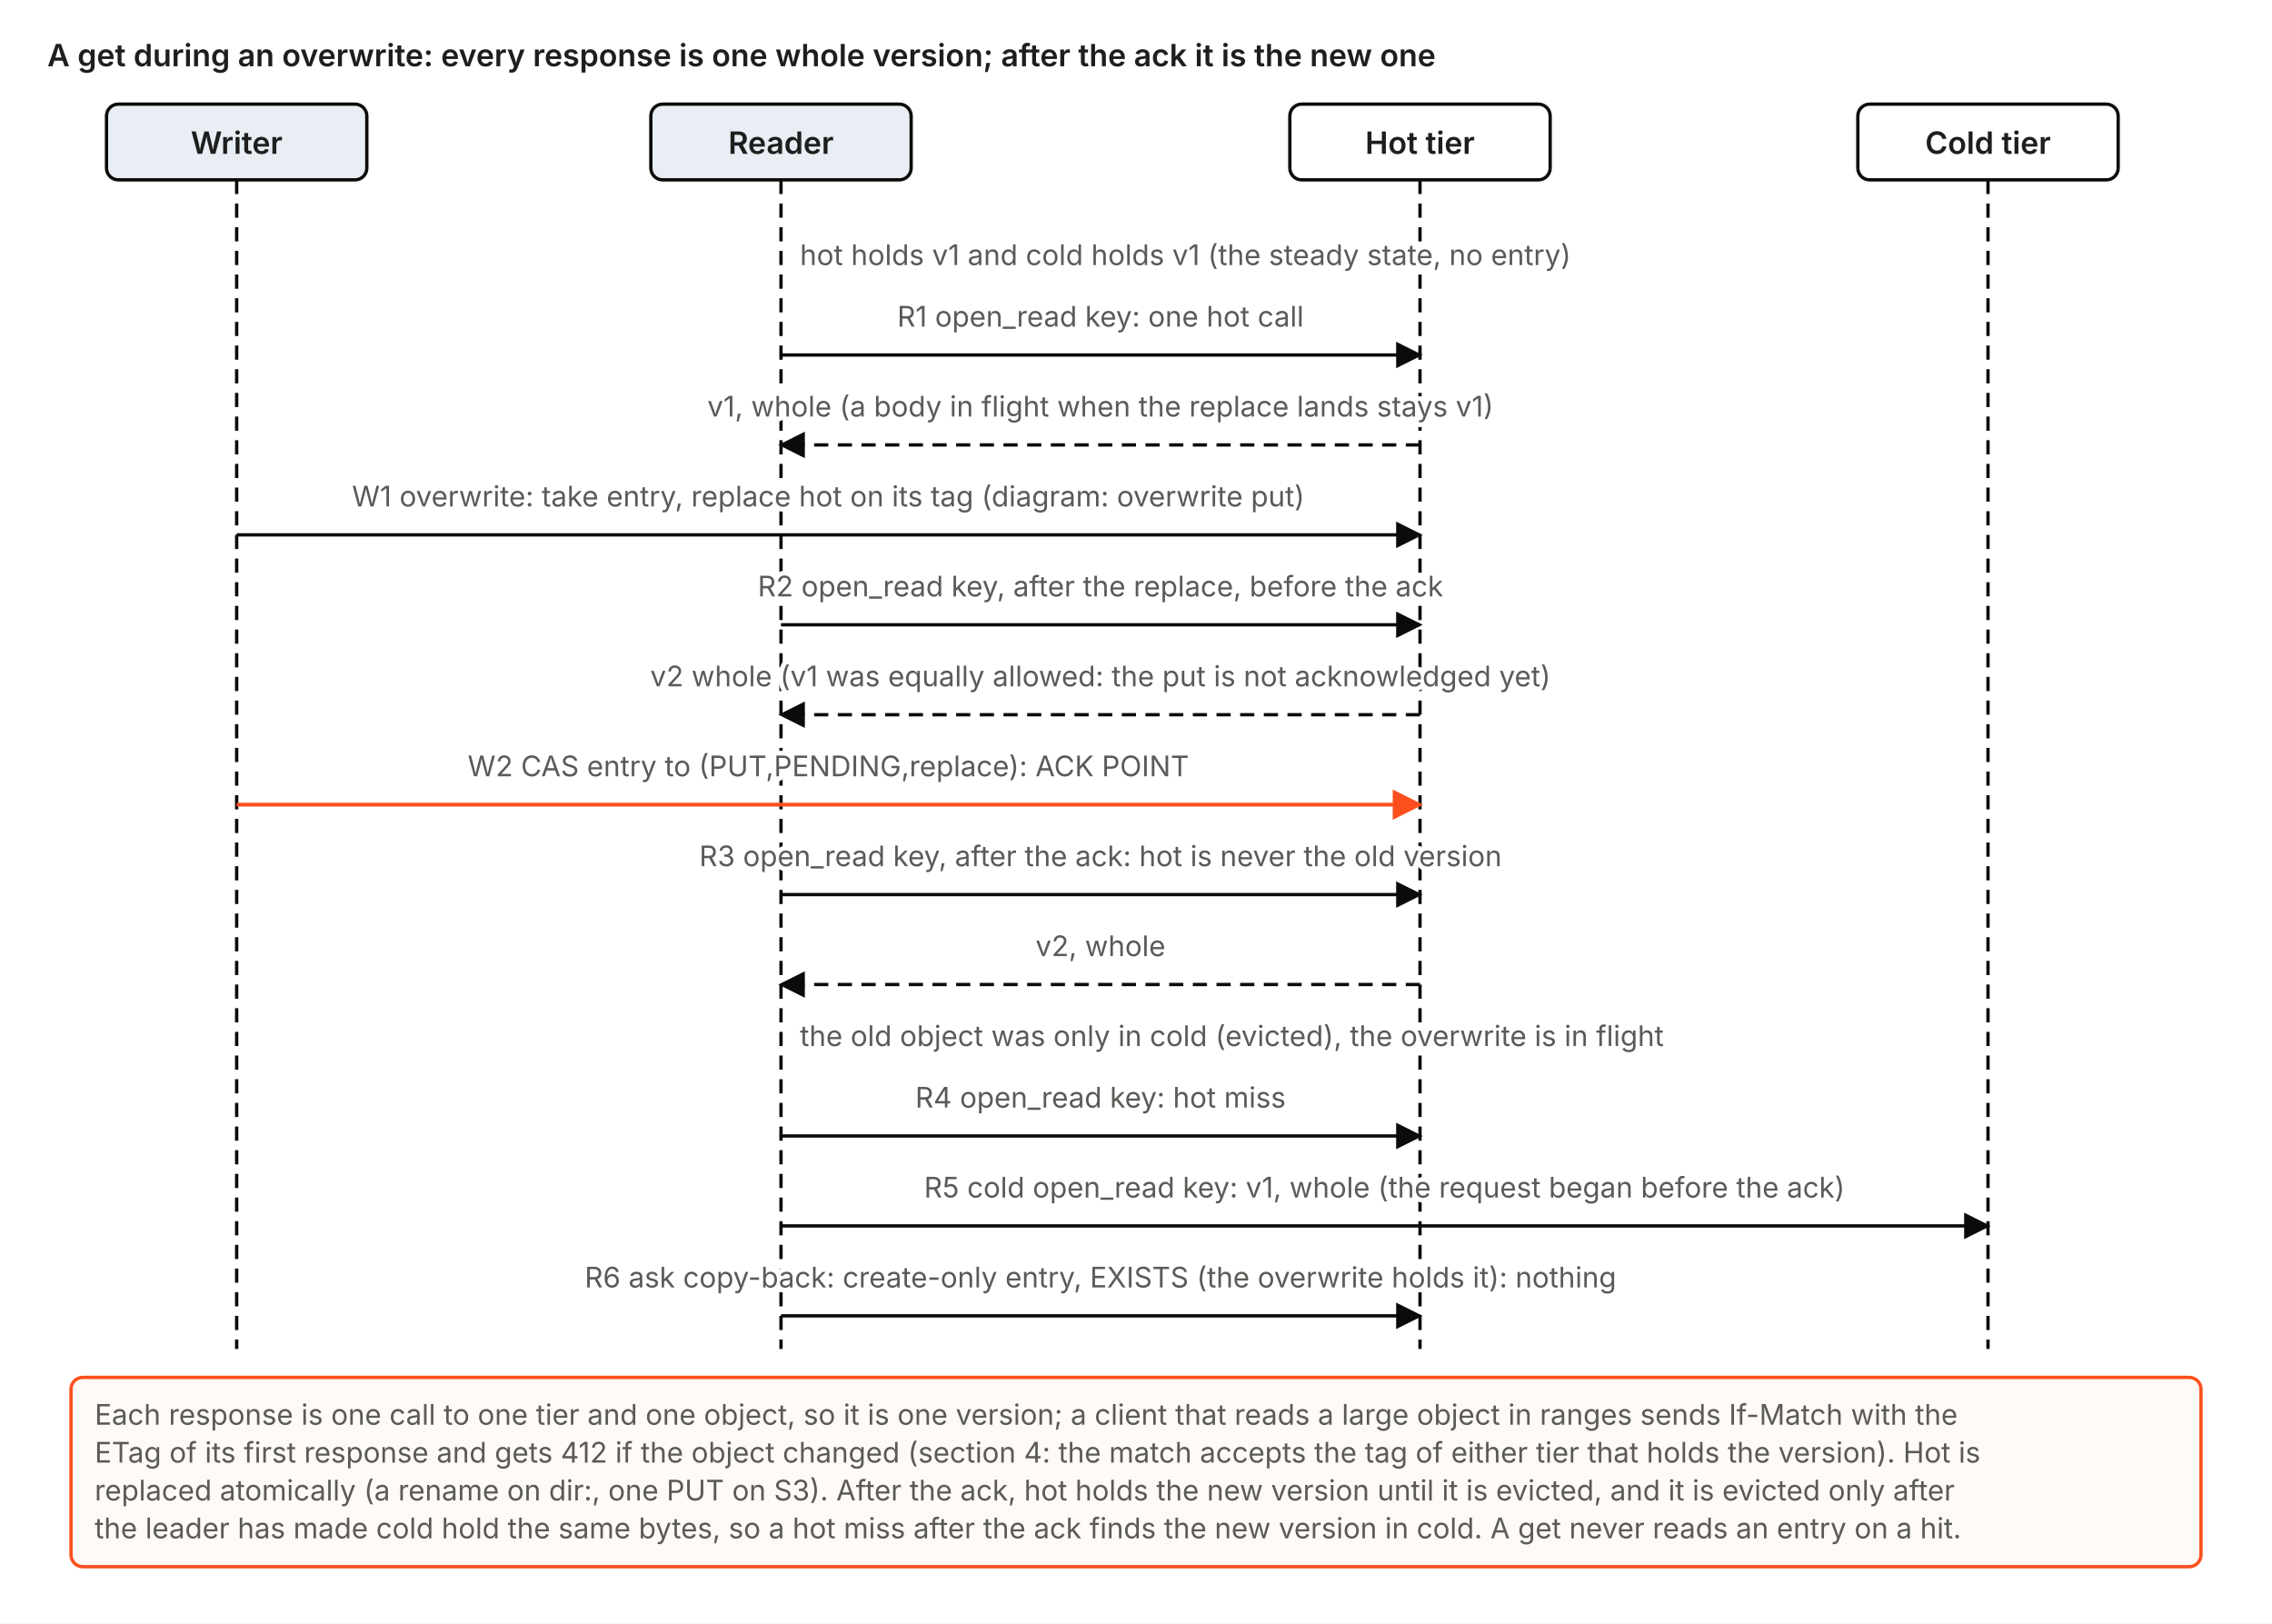
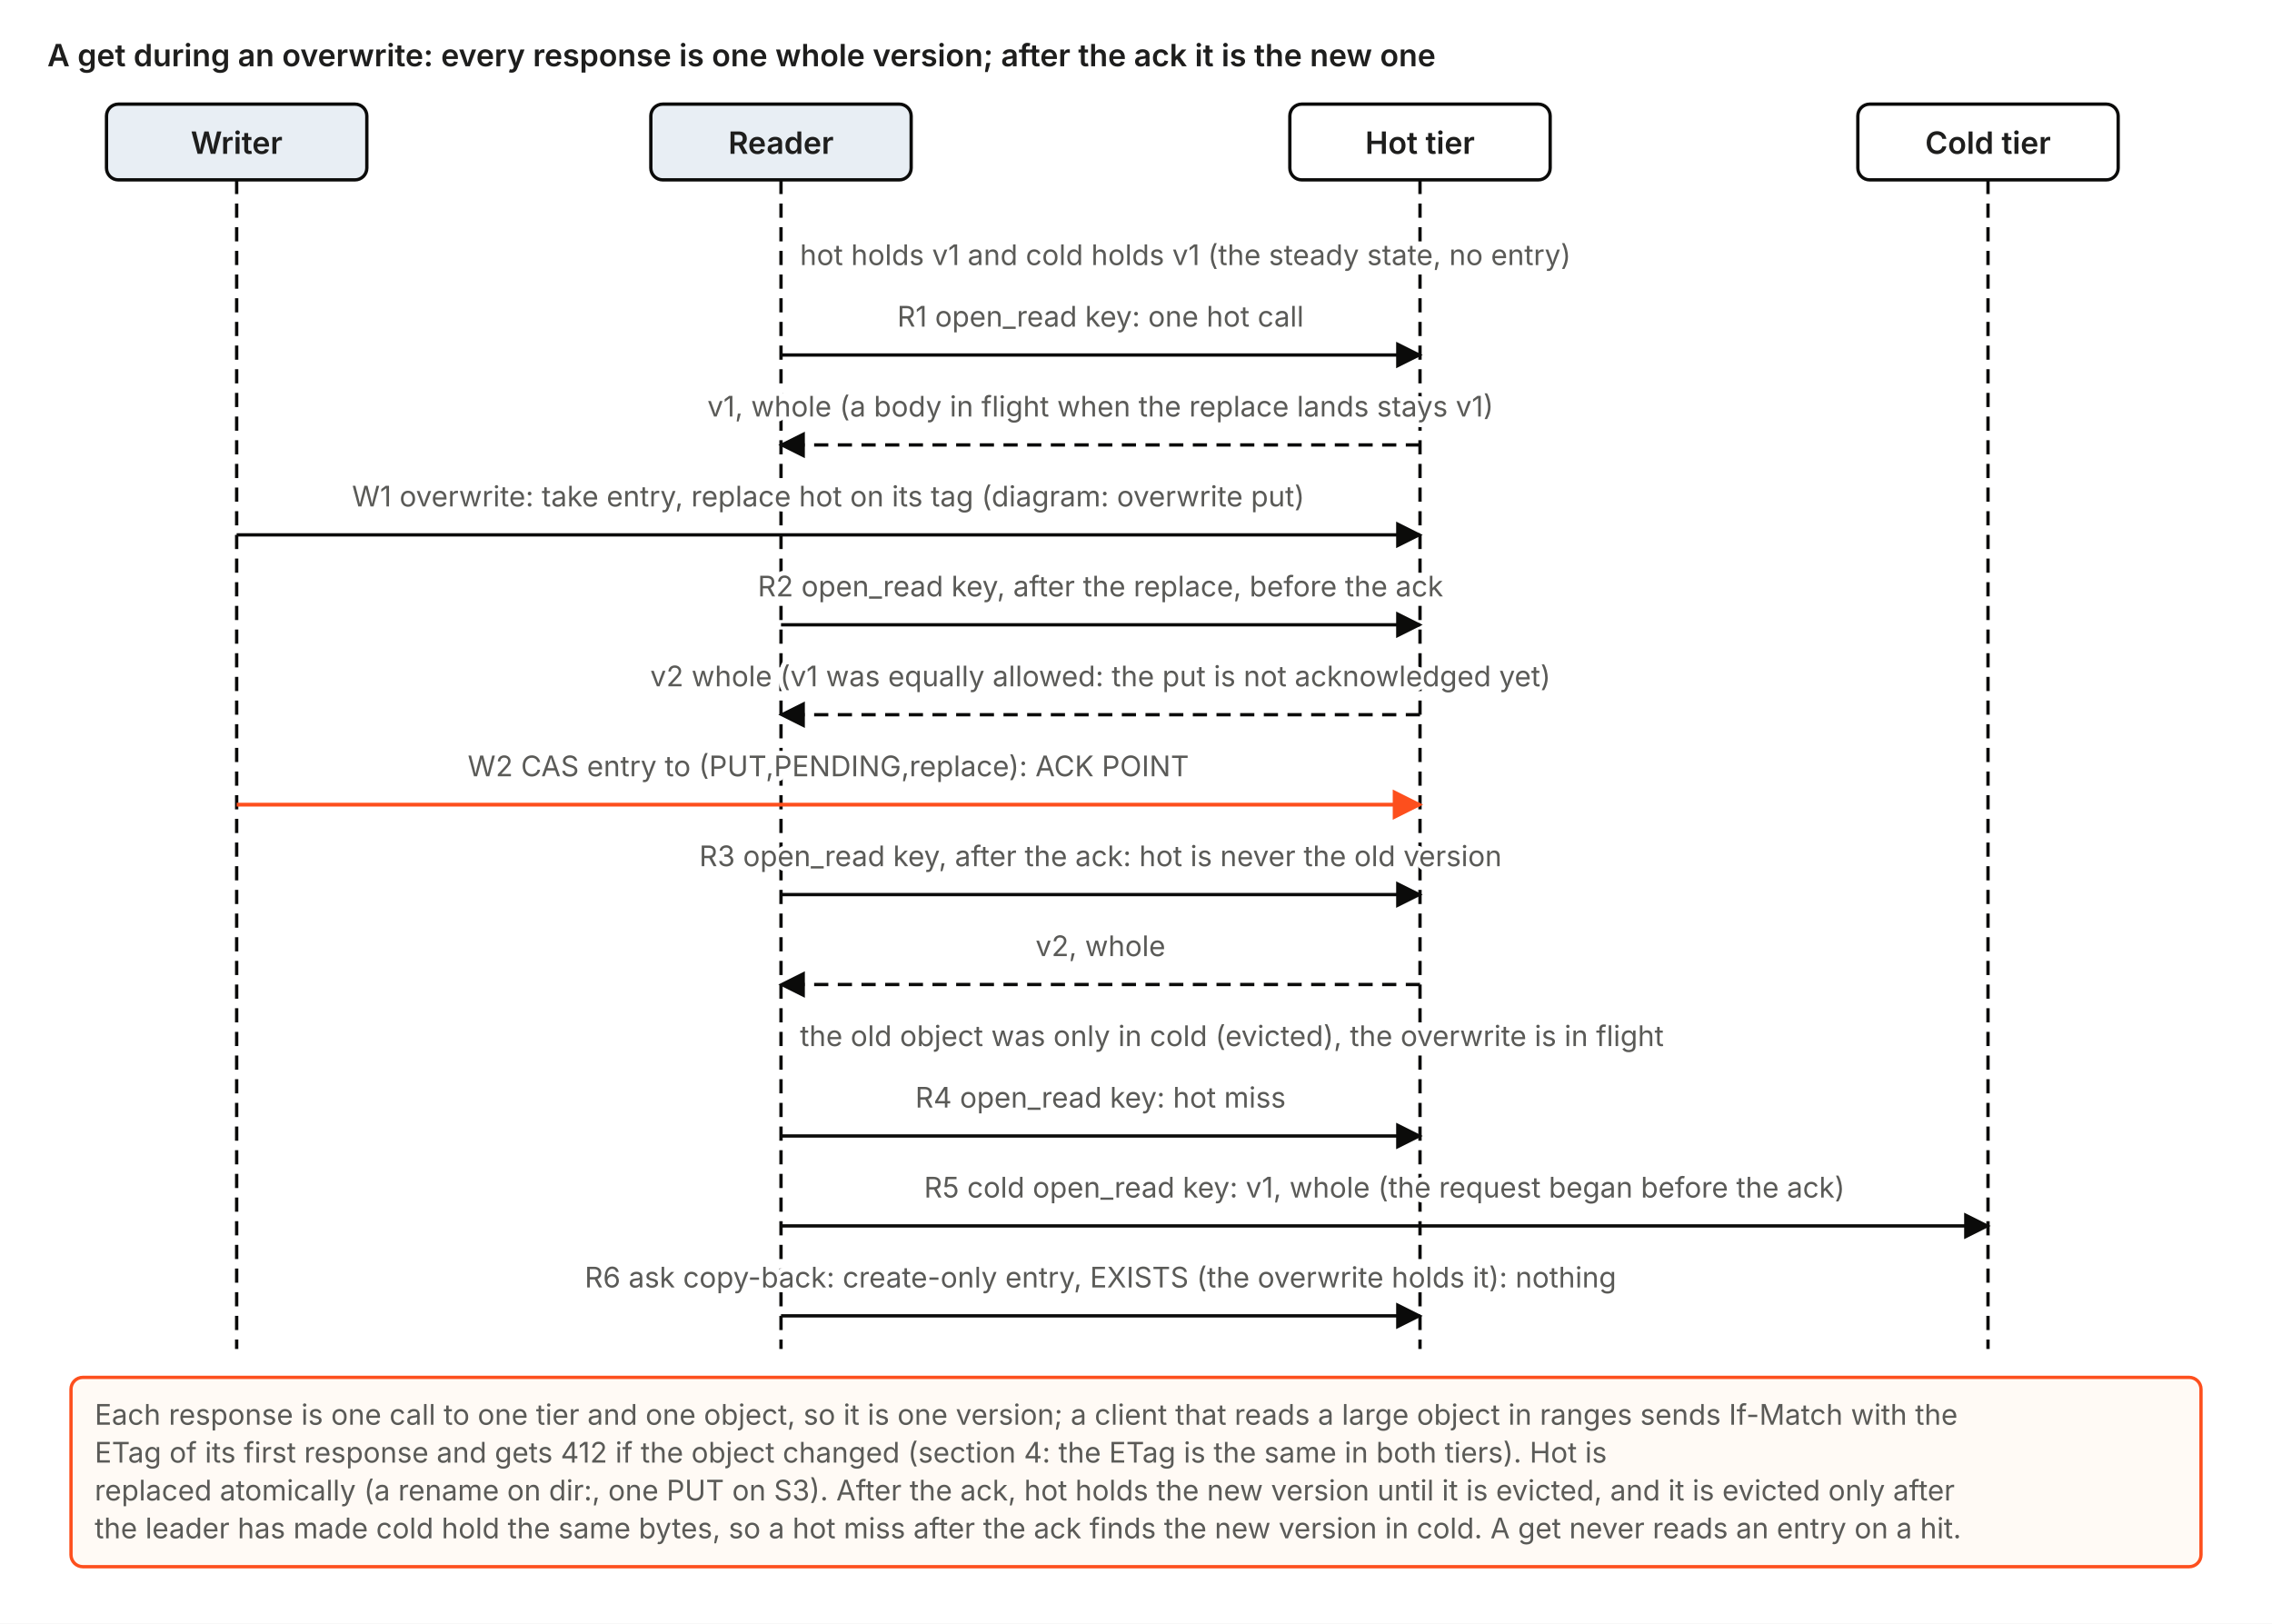
<svg xmlns="http://www.w3.org/2000/svg" viewBox="0 0 960 686" width="960" height="686" role="img" aria-label="Sequence diagram of reads around an overwrite: Writer, Reader, Hot tier, Cold tier. A read before the replace gets the old object from hot. A read after the replace and before the acknowledgement gets the old or the new object, whole. A read after the acknowledgement always gets the new object from hot. Where the old object was only in cold, a read before the acknowledgement is served from cold and its copy-back request does nothing because the entry exists; after the acknowledgement hot holds the new object.">
  <defs>
    <marker id="seq-overwrite-get-ak" viewBox="0 0 10 10" refX="9" refY="5" markerWidth="8" markerHeight="8" orient="auto">
      <path d="M0,0 L10,5 L0,10 z" fill="#0B0B0A" />
    </marker>
    <marker id="seq-overwrite-get-ao" viewBox="0 0 10 10" refX="9" refY="5" markerWidth="8" markerHeight="8" orient="auto">
      <path d="M0,0 L10,5 L0,10 z" fill="#FD4F1D" />
    </marker>
  </defs>
  <style>
.box{fill:#FFFFFF;stroke:#0B0B0A;stroke-width:1.4}
.box-b{fill:#E8EEF4;stroke:#0B0B0A;stroke-width:1.4}
.box-o{fill:#FFFAF5;stroke:#FD4F1D;stroke-width:1.4}
.box-t{fill:none;stroke:#FD4F1D;stroke-width:2}
.box-p{fill:none;stroke:#5A5A57;stroke-width:1.4;stroke-dasharray:6 4}
.ln{stroke:#0B0B0A;fill:none;stroke-width:1.4}
.ln-d{stroke:#0B0B0A;fill:none;stroke-width:1.4;stroke-dasharray:6 4}
.ln-o{stroke:#FD4F1D;fill:none;stroke-width:1.6}
.ln-od{stroke:#FD4F1D;fill:none;stroke-width:1.6;stroke-dasharray:6 4}
text{fill:#1E1E1D;font-family:system-ui,-apple-system,'Segoe UI',sans-serif;font-size:13px}
.b{font-weight:600}
.t-m{fill:#5A5A57;font-size:12px}
.t-n{fill:#5A5A57;font-size:13px}
.lbl{paint-order:stroke;stroke:#FFFFFF;stroke-width:4px;stroke-linejoin:round}
</style>
  <rect x="0" y="0" width="960" height="686" fill="#FFFFFF" />
  <text x="20" y="28" class="b" font-size="16">A get during an overwrite: every response is one whole version; after the ack it is the new one</text>
  <rect x="45" y="44" width="110" height="32" rx="5" class="box-b" />
  <text x="100" y="65" class="b" text-anchor="middle">Writer</text>
  <rect x="275" y="44" width="110" height="32" rx="5" class="box-b" />
  <text x="330" y="65" class="b" text-anchor="middle">Reader</text>
  <rect x="545" y="44" width="110" height="32" rx="5" class="box" />
  <text x="600" y="65" class="b" text-anchor="middle">Hot tier</text>
  <rect x="785" y="44" width="110" height="32" rx="5" class="box" />
  <text x="840" y="65" class="b" text-anchor="middle">Cold tier</text>
  <line x1="100" y1="76" x2="100" y2="570" class="ln-d" />
  <line x1="330" y1="76" x2="330" y2="570" class="ln-d" />
  <line x1="600" y1="76" x2="600" y2="570" class="ln-d" />
  <line x1="840" y1="76" x2="840" y2="570" class="ln-d" />
  <text x="338" y="112" class="t-m lbl">hot holds v1 and cold holds v1 (the steady state, no entry)</text>
  <text x="465" y="138" class="t-m lbl" text-anchor="middle">R1  open_read key: one hot call</text>
  <line x1="330" y1="150" x2="600" y2="150" class="ln" marker-end="url(#seq-overwrite-get-ak)" />
  <text x="465" y="176" class="t-m lbl" text-anchor="middle">v1, whole (a body in flight when the replace lands stays v1)</text>
  <line x1="600" y1="188" x2="330" y2="188" class="ln-d" marker-end="url(#seq-overwrite-get-ak)" />
  <text x="350" y="214" class="t-m lbl" text-anchor="middle">W1  overwrite: take entry, replace hot on its tag (diagram: overwrite put)</text>
  <line x1="100" y1="226" x2="600" y2="226" class="ln" marker-end="url(#seq-overwrite-get-ak)" />
  <text x="465" y="252" class="t-m lbl" text-anchor="middle">R2  open_read key, after the replace, before the ack</text>
  <line x1="330" y1="264" x2="600" y2="264" class="ln" marker-end="url(#seq-overwrite-get-ak)" />
  <text x="465" y="290" class="t-m lbl" text-anchor="middle">v2 whole (v1 was equally allowed: the put is not acknowledged yet)</text>
  <line x1="600" y1="302" x2="330" y2="302" class="ln-d" marker-end="url(#seq-overwrite-get-ak)" />
  <text x="350" y="328" class="t-m lbl" text-anchor="middle">W2  CAS entry to (PUT,PENDING,replace): ACK POINT</text>
  <line x1="100" y1="340" x2="600" y2="340" class="ln-o" marker-end="url(#seq-overwrite-get-ao)" />
  <text x="465" y="366" class="t-m lbl" text-anchor="middle">R3  open_read key, after the ack: hot is never the old version</text>
  <line x1="330" y1="378" x2="600" y2="378" class="ln" marker-end="url(#seq-overwrite-get-ak)" />
  <text x="465" y="404" class="t-m lbl" text-anchor="middle">v2, whole</text>
  <line x1="600" y1="416" x2="330" y2="416" class="ln-d" marker-end="url(#seq-overwrite-get-ak)" />
  <text x="338" y="442" class="t-m lbl">the old object was only in cold (evicted), the overwrite is in flight</text>
  <text x="465" y="468" class="t-m lbl" text-anchor="middle">R4  open_read key: hot miss</text>
  <line x1="330" y1="480" x2="600" y2="480" class="ln" marker-end="url(#seq-overwrite-get-ak)" />
  <text x="585" y="506" class="t-m lbl" text-anchor="middle">R5  cold open_read key: v1, whole (the request began before the ack)</text>
  <line x1="330" y1="518" x2="840" y2="518" class="ln" marker-end="url(#seq-overwrite-get-ak)" />
  <text x="465" y="544" class="t-m lbl" text-anchor="middle">R6  ask copy-back: create-only entry, EXISTS (the overwrite holds it): nothing</text>
  <line x1="330" y1="556" x2="600" y2="556" class="ln" marker-end="url(#seq-overwrite-get-ak)" />
  <rect x="30" y="582" width="900" height="80" rx="5" class="box-o" />
  <text x="40" y="602" class="t-m">Each response is one call to one tier and one object, so it is one version; a client that reads a large object in ranges sends If-Match with the</text>
-   <text x="40" y="618" class="t-m">ETag of its first response and gets 412 if the object changed (section 4: the match accepts the tag of either tier that holds the version). Hot is</text>
+   <text x="40" y="618" class="t-m">ETag of its first response and gets 412 if the object changed (section 4: the ETag is the same in both tiers). Hot is</text>
  <text x="40" y="634" class="t-m">replaced atomically (a rename on dir:, one PUT on S3). After the ack, hot holds the new version until it is evicted, and it is evicted only after</text>
  <text x="40" y="650" class="t-m">the leader has made cold hold the same bytes, so a hot miss after the ack finds the new version in cold. A get never reads an entry on a hit.</text>
</svg>
